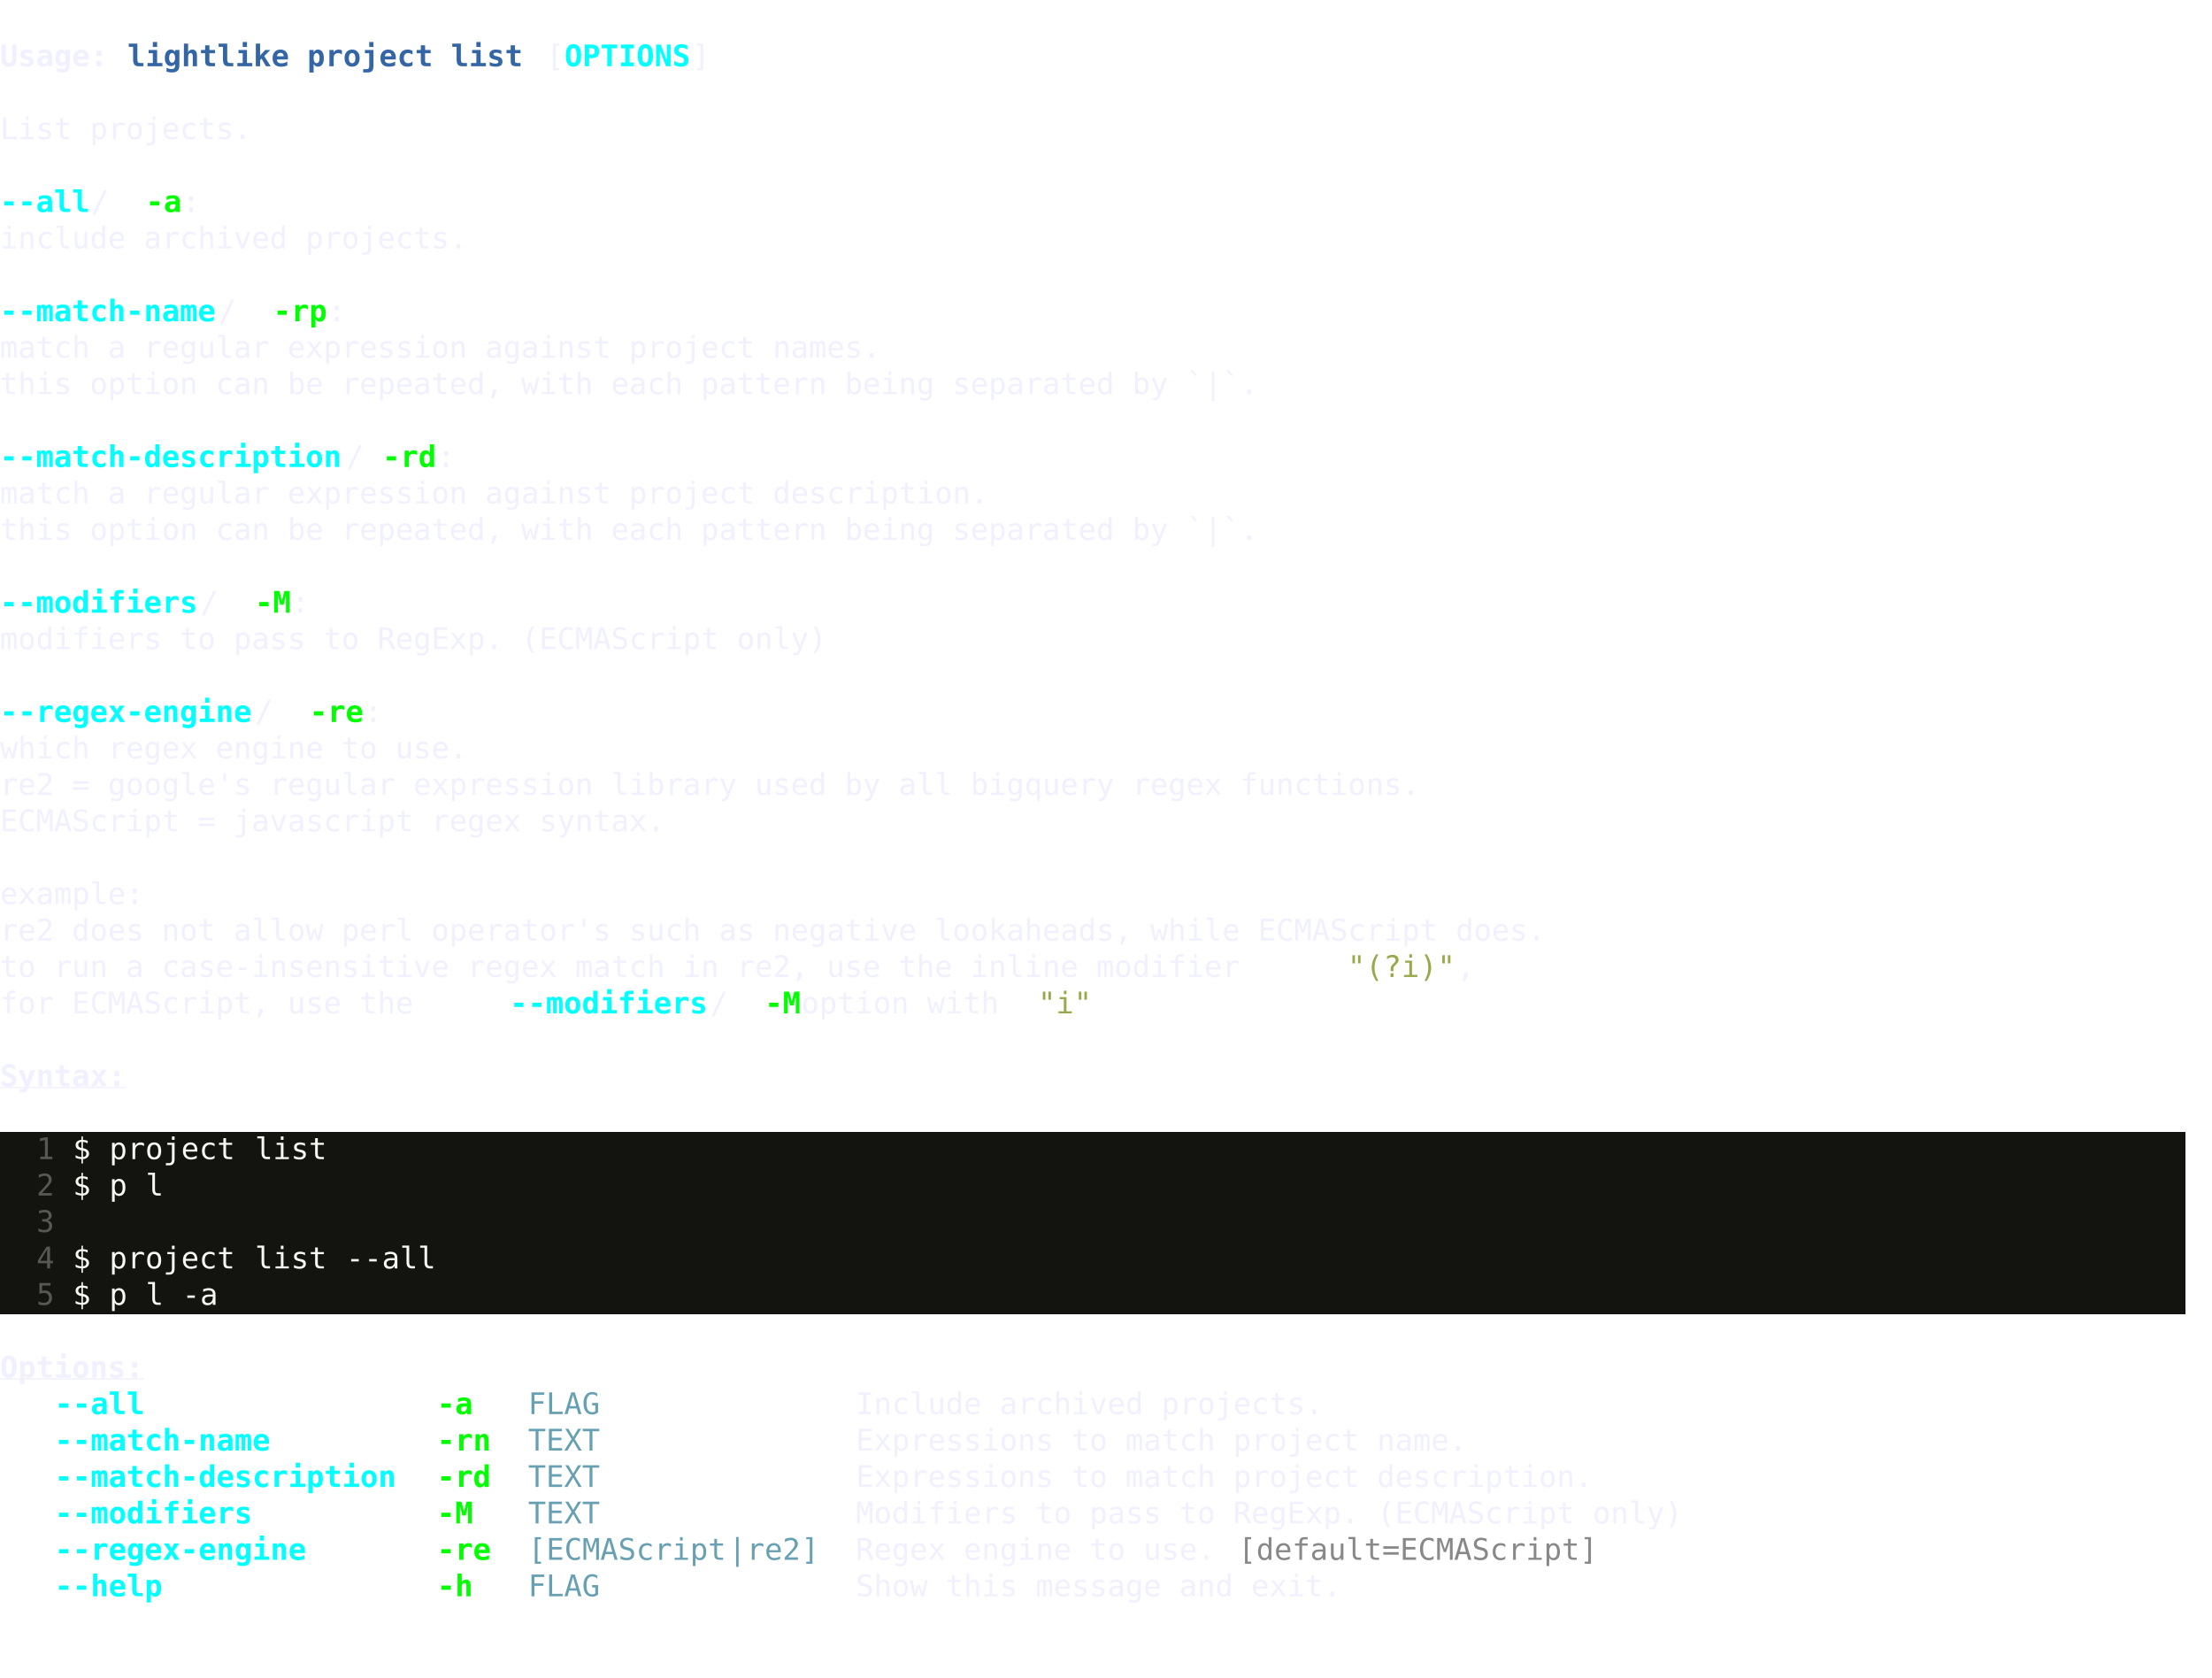
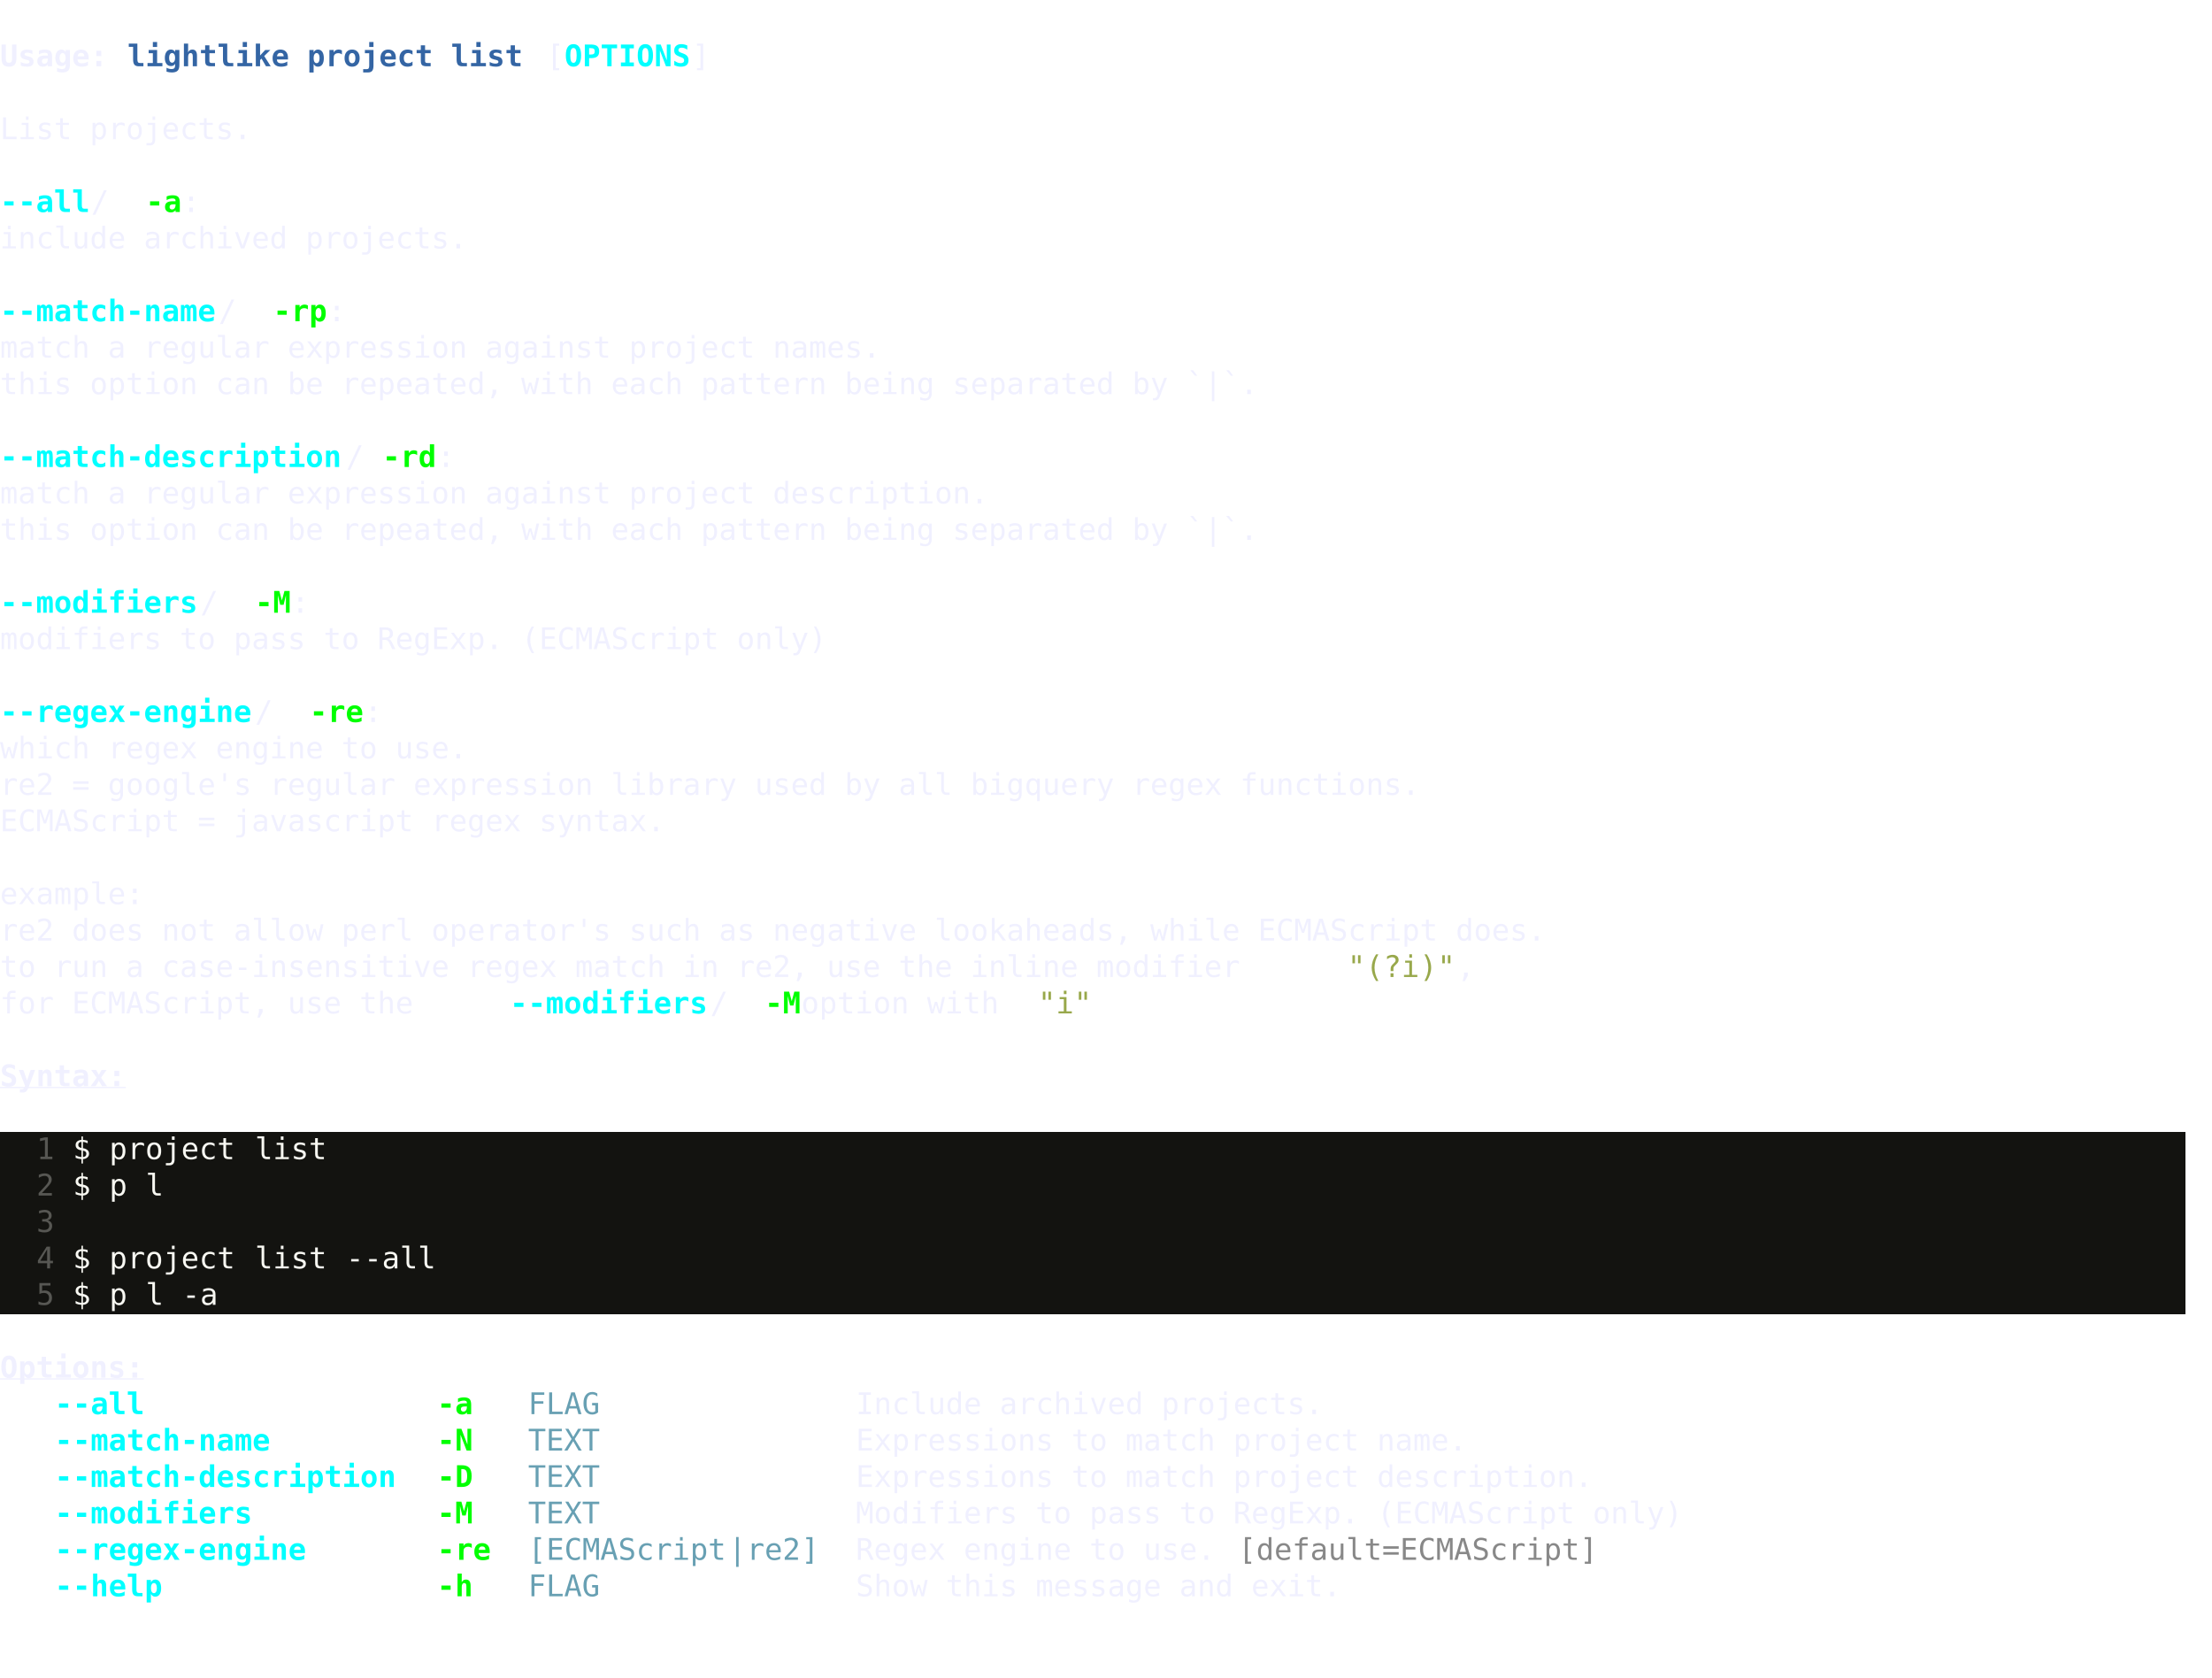
<svg xmlns="http://www.w3.org/2000/svg" class="rich-terminal" viewBox="0 0 1482 1123.6">
  <style>

    @font-face {
        font-family: "Fira Code";
        src: local("FiraCode-Regular"),
                url("https://cdnjs.cloudflare.com/ajax/libs/firacode/6.2.0/woff2/FiraCode-Regular.woff2") format("woff2"),
                url("https://cdnjs.cloudflare.com/ajax/libs/firacode/6.2.0/woff/FiraCode-Regular.woff") format("woff");
        font-style: normal;
        font-weight: 400;
    }
    @font-face {
        font-family: "Fira Code";
        src: local("FiraCode-Bold"),
                url("https://cdnjs.cloudflare.com/ajax/libs/firacode/6.2.0/woff2/FiraCode-Bold.woff2") format("woff2"),
                url("https://cdnjs.cloudflare.com/ajax/libs/firacode/6.2.0/woff/FiraCode-Bold.woff") format("woff");
        font-style: bold;
        font-weight: 700;
    }

    .lightlike-cli-553059603-matrix {
        font-family: Fira Code, monospace;
        font-size: 20px;
    }

    .lightlike-cli-553059603-title {
        font-size: 18px;
        font-weight: bold;
    }

    .lightlike-cli-553059603-r1 { fill: #c5c8c6 }
.lightlike-cli-553059603-r2 { fill: #f0f0ff;font-weight: bold }
.lightlike-cli-553059603-r3 { fill: #f0f0ff }
.lightlike-cli-553059603-r4 { fill: #3465a4;font-weight: bold }
.lightlike-cli-553059603-r5 { fill: #00ffff;font-weight: bold }
.lightlike-cli-553059603-r6 { fill: #00ff00;font-weight: bold }
.lightlike-cli-553059603-r7 { fill: #98a84b }
.lightlike-cli-553059603-r8 { fill: #f0f0ff;font-weight: bold;text-decoration: underline; }
.lightlike-cli-553059603-r9 { fill: #e1e1db;font-weight: bold }
.lightlike-cli-553059603-r10 { fill: #575753 }
.lightlike-cli-553059603-r11 { fill: #f8f8f2 }
.lightlike-cli-553059603-r12 { fill: #68a0b3 }
.lightlike-cli-553059603-r13 { fill: #888888 }
    </style>
  <defs>
    <clipPath id="lightlike-cli-553059603-clip-terminal">
      <rect x="0" y="0" width="1463.0" height="1072.6" />
    </clipPath>
    <clipPath id="lightlike-cli-553059603-line-0">
      <rect x="0" y="1.5" width="1464" height="24.65" />
    </clipPath>
    <clipPath id="lightlike-cli-553059603-line-1">
      <rect x="0" y="25.9" width="1464" height="24.65" />
    </clipPath>
    <clipPath id="lightlike-cli-553059603-line-2">
      <rect x="0" y="50.3" width="1464" height="24.65" />
    </clipPath>
    <clipPath id="lightlike-cli-553059603-line-3">
      <rect x="0" y="74.7" width="1464" height="24.65" />
    </clipPath>
    <clipPath id="lightlike-cli-553059603-line-4">
      <rect x="0" y="99.1" width="1464" height="24.65" />
    </clipPath>
    <clipPath id="lightlike-cli-553059603-line-5">
      <rect x="0" y="123.5" width="1464" height="24.65" />
    </clipPath>
    <clipPath id="lightlike-cli-553059603-line-6">
      <rect x="0" y="147.9" width="1464" height="24.65" />
    </clipPath>
    <clipPath id="lightlike-cli-553059603-line-7">
      <rect x="0" y="172.3" width="1464" height="24.65" />
    </clipPath>
    <clipPath id="lightlike-cli-553059603-line-8">
      <rect x="0" y="196.7" width="1464" height="24.65" />
    </clipPath>
    <clipPath id="lightlike-cli-553059603-line-9">
      <rect x="0" y="221.1" width="1464" height="24.65" />
    </clipPath>
    <clipPath id="lightlike-cli-553059603-line-10">
      <rect x="0" y="245.5" width="1464" height="24.65" />
    </clipPath>
    <clipPath id="lightlike-cli-553059603-line-11">
      <rect x="0" y="269.9" width="1464" height="24.65" />
    </clipPath>
    <clipPath id="lightlike-cli-553059603-line-12">
      <rect x="0" y="294.3" width="1464" height="24.65" />
    </clipPath>
    <clipPath id="lightlike-cli-553059603-line-13">
      <rect x="0" y="318.7" width="1464" height="24.65" />
    </clipPath>
    <clipPath id="lightlike-cli-553059603-line-14">
      <rect x="0" y="343.1" width="1464" height="24.65" />
    </clipPath>
    <clipPath id="lightlike-cli-553059603-line-15">
      <rect x="0" y="367.5" width="1464" height="24.65" />
    </clipPath>
    <clipPath id="lightlike-cli-553059603-line-16">
      <rect x="0" y="391.9" width="1464" height="24.65" />
    </clipPath>
    <clipPath id="lightlike-cli-553059603-line-17">
      <rect x="0" y="416.3" width="1464" height="24.65" />
    </clipPath>
    <clipPath id="lightlike-cli-553059603-line-18">
      <rect x="0" y="440.7" width="1464" height="24.65" />
    </clipPath>
    <clipPath id="lightlike-cli-553059603-line-19">
      <rect x="0" y="465.1" width="1464" height="24.65" />
    </clipPath>
    <clipPath id="lightlike-cli-553059603-line-20">
      <rect x="0" y="489.5" width="1464" height="24.65" />
    </clipPath>
    <clipPath id="lightlike-cli-553059603-line-21">
      <rect x="0" y="513.9" width="1464" height="24.65" />
    </clipPath>
    <clipPath id="lightlike-cli-553059603-line-22">
      <rect x="0" y="538.3" width="1464" height="24.65" />
    </clipPath>
    <clipPath id="lightlike-cli-553059603-line-23">
      <rect x="0" y="562.7" width="1464" height="24.65" />
    </clipPath>
    <clipPath id="lightlike-cli-553059603-line-24">
      <rect x="0" y="587.1" width="1464" height="24.65" />
    </clipPath>
    <clipPath id="lightlike-cli-553059603-line-25">
      <rect x="0" y="611.5" width="1464" height="24.65" />
    </clipPath>
    <clipPath id="lightlike-cli-553059603-line-26">
      <rect x="0" y="635.9" width="1464" height="24.65" />
    </clipPath>
    <clipPath id="lightlike-cli-553059603-line-27">
      <rect x="0" y="660.3" width="1464" height="24.65" />
    </clipPath>
    <clipPath id="lightlike-cli-553059603-line-28">
      <rect x="0" y="684.7" width="1464" height="24.65" />
    </clipPath>
    <clipPath id="lightlike-cli-553059603-line-29">
      <rect x="0" y="709.1" width="1464" height="24.65" />
    </clipPath>
    <clipPath id="lightlike-cli-553059603-line-30">
      <rect x="0" y="733.5" width="1464" height="24.65" />
    </clipPath>
    <clipPath id="lightlike-cli-553059603-line-31">
      <rect x="0" y="757.9" width="1464" height="24.65" />
    </clipPath>
    <clipPath id="lightlike-cli-553059603-line-32">
      <rect x="0" y="782.3" width="1464" height="24.65" />
    </clipPath>
    <clipPath id="lightlike-cli-553059603-line-33">
      <rect x="0" y="806.7" width="1464" height="24.65" />
    </clipPath>
    <clipPath id="lightlike-cli-553059603-line-34">
      <rect x="0" y="831.1" width="1464" height="24.65" />
    </clipPath>
    <clipPath id="lightlike-cli-553059603-line-35">
      <rect x="0" y="855.5" width="1464" height="24.65" />
    </clipPath>
    <clipPath id="lightlike-cli-553059603-line-36">
      <rect x="0" y="879.9" width="1464" height="24.65" />
    </clipPath>
    <clipPath id="lightlike-cli-553059603-line-37">
      <rect x="0" y="904.3" width="1464" height="24.65" />
    </clipPath>
    <clipPath id="lightlike-cli-553059603-line-38">
      <rect x="0" y="928.7" width="1464" height="24.65" />
    </clipPath>
    <clipPath id="lightlike-cli-553059603-line-39">
      <rect x="0" y="953.1" width="1464" height="24.65" />
    </clipPath>
    <clipPath id="lightlike-cli-553059603-line-40">
      <rect x="0" y="977.5" width="1464" height="24.65" />
    </clipPath>
    <clipPath id="lightlike-cli-553059603-line-41">
      <rect x="0" y="1001.9" width="1464" height="24.65" />
    </clipPath>
    <clipPath id="lightlike-cli-553059603-line-42">
      <rect x="0" y="1026.3" width="1464" height="24.65" />
    </clipPath>
  </defs>
  <rect fill="#131310" x="0" y="757.9" width="24.4" height="24.65" shape-rendering="crispEdges" />
  <rect fill="#131310" x="24.4" y="757.9" width="24.4" height="24.65" shape-rendering="crispEdges" />
  <rect fill="#131310" x="48.8" y="757.9" width="24.4" height="24.65" shape-rendering="crispEdges" />
  <rect fill="#131310" x="73.2" y="757.9" width="85.4" height="24.65" shape-rendering="crispEdges" />
  <rect fill="#131310" x="158.6" y="757.9" width="12.2" height="24.65" shape-rendering="crispEdges" />
  <rect fill="#131310" x="170.8" y="757.9" width="48.8" height="24.65" shape-rendering="crispEdges" />
  <rect fill="#131310" x="219.6" y="757.9" width="1244.4" height="24.65" shape-rendering="crispEdges" />
  <rect fill="#131310" x="0" y="782.3" width="24.4" height="24.65" shape-rendering="crispEdges" />
  <rect fill="#131310" x="24.4" y="782.3" width="24.4" height="24.65" shape-rendering="crispEdges" />
  <rect fill="#131310" x="48.8" y="782.3" width="24.4" height="24.65" shape-rendering="crispEdges" />
  <rect fill="#131310" x="73.2" y="782.3" width="12.2" height="24.65" shape-rendering="crispEdges" />
  <rect fill="#131310" x="85.4" y="782.3" width="12.2" height="24.65" shape-rendering="crispEdges" />
  <rect fill="#131310" x="97.6" y="782.3" width="12.2" height="24.65" shape-rendering="crispEdges" />
  <rect fill="#131310" x="109.8" y="782.3" width="1354.2" height="24.65" shape-rendering="crispEdges" />
  <rect fill="#131310" x="0" y="806.7" width="24.4" height="24.65" shape-rendering="crispEdges" />
  <rect fill="#131310" x="24.4" y="806.7" width="24.4" height="24.65" shape-rendering="crispEdges" />
  <rect fill="#131310" x="48.8" y="806.7" width="1415.2" height="24.65" shape-rendering="crispEdges" />
  <rect fill="#131310" x="0" y="831.1" width="24.4" height="24.65" shape-rendering="crispEdges" />
  <rect fill="#131310" x="24.4" y="831.1" width="24.4" height="24.65" shape-rendering="crispEdges" />
  <rect fill="#131310" x="48.8" y="831.1" width="24.4" height="24.65" shape-rendering="crispEdges" />
  <rect fill="#131310" x="73.2" y="831.1" width="85.4" height="24.65" shape-rendering="crispEdges" />
  <rect fill="#131310" x="158.6" y="831.1" width="12.2" height="24.65" shape-rendering="crispEdges" />
  <rect fill="#131310" x="170.8" y="831.1" width="48.8" height="24.65" shape-rendering="crispEdges" />
  <rect fill="#131310" x="219.6" y="831.1" width="12.2" height="24.65" shape-rendering="crispEdges" />
  <rect fill="#131310" x="231.8" y="831.1" width="61" height="24.65" shape-rendering="crispEdges" />
  <rect fill="#131310" x="292.8" y="831.1" width="1171.2" height="24.65" shape-rendering="crispEdges" />
  <rect fill="#131310" x="0" y="855.5" width="24.4" height="24.65" shape-rendering="crispEdges" />
  <rect fill="#131310" x="24.4" y="855.5" width="24.4" height="24.65" shape-rendering="crispEdges" />
  <rect fill="#131310" x="48.8" y="855.5" width="24.4" height="24.65" shape-rendering="crispEdges" />
  <rect fill="#131310" x="73.2" y="855.5" width="12.2" height="24.65" shape-rendering="crispEdges" />
  <rect fill="#131310" x="85.4" y="855.5" width="12.2" height="24.65" shape-rendering="crispEdges" />
  <rect fill="#131310" x="97.6" y="855.5" width="12.2" height="24.65" shape-rendering="crispEdges" />
  <rect fill="#131310" x="109.8" y="855.5" width="12.2" height="24.65" shape-rendering="crispEdges" />
  <rect fill="#131310" x="122" y="855.5" width="24.4" height="24.65" shape-rendering="crispEdges" />
  <rect fill="#131310" x="146.4" y="855.5" width="97.6" height="24.65" shape-rendering="crispEdges" />
  <rect fill="#131310" x="244" y="855.5" width="1220" height="24.65" shape-rendering="crispEdges" />
  <g class="lightlike-cli-553059603-matrix">
    <text class="lightlike-cli-553059603-r1" x="1464" y="20" textLength="12.2" clip-path="url(#lightlike-cli-553059603-line-0)">
</text>
    <text class="lightlike-cli-553059603-r2" x="0" y="44.4" textLength="73.2" clip-path="url(#lightlike-cli-553059603-line-1)">Usage:</text>
    <text class="lightlike-cli-553059603-r4" x="85.4" y="44.4" textLength="268.4" clip-path="url(#lightlike-cli-553059603-line-1)">lightlike project list</text>
    <text class="lightlike-cli-553059603-r3" x="366" y="44.4" textLength="12.2" clip-path="url(#lightlike-cli-553059603-line-1)">[</text>
    <text class="lightlike-cli-553059603-r5" x="378.2" y="44.4" textLength="85.4" clip-path="url(#lightlike-cli-553059603-line-1)">OPTIONS</text>
    <text class="lightlike-cli-553059603-r3" x="463.6" y="44.4" textLength="12.2" clip-path="url(#lightlike-cli-553059603-line-1)">]</text>
    <text class="lightlike-cli-553059603-r1" x="1464" y="44.4" textLength="12.2" clip-path="url(#lightlike-cli-553059603-line-1)">
</text>
    <text class="lightlike-cli-553059603-r1" x="1464" y="68.8" textLength="12.2" clip-path="url(#lightlike-cli-553059603-line-2)">
</text>
    <text class="lightlike-cli-553059603-r3" x="0" y="93.2" textLength="170.8" clip-path="url(#lightlike-cli-553059603-line-3)">List projects.</text>
    <text class="lightlike-cli-553059603-r1" x="1464" y="93.2" textLength="12.2" clip-path="url(#lightlike-cli-553059603-line-3)">
</text>
    <text class="lightlike-cli-553059603-r1" x="1464" y="117.6" textLength="12.2" clip-path="url(#lightlike-cli-553059603-line-4)">
</text>
    <text class="lightlike-cli-553059603-r5" x="0" y="142" textLength="61" clip-path="url(#lightlike-cli-553059603-line-5)">--all</text>
    <text class="lightlike-cli-553059603-r3" x="61" y="142" textLength="36.6" clip-path="url(#lightlike-cli-553059603-line-5)"> / </text>
    <text class="lightlike-cli-553059603-r6" x="97.6" y="142" textLength="24.4" clip-path="url(#lightlike-cli-553059603-line-5)">-a</text>
    <text class="lightlike-cli-553059603-r3" x="122" y="142" textLength="12.2" clip-path="url(#lightlike-cli-553059603-line-5)">:</text>
    <text class="lightlike-cli-553059603-r1" x="1464" y="142" textLength="12.2" clip-path="url(#lightlike-cli-553059603-line-5)">
</text>
    <text class="lightlike-cli-553059603-r3" x="0" y="166.4" textLength="366" clip-path="url(#lightlike-cli-553059603-line-6)">    include archived projects.</text>
    <text class="lightlike-cli-553059603-r1" x="1464" y="166.4" textLength="12.2" clip-path="url(#lightlike-cli-553059603-line-6)">
</text>
    <text class="lightlike-cli-553059603-r1" x="1464" y="190.8" textLength="12.2" clip-path="url(#lightlike-cli-553059603-line-7)">
</text>
    <text class="lightlike-cli-553059603-r5" x="0" y="215.2" textLength="146.4" clip-path="url(#lightlike-cli-553059603-line-8)">--match-name</text>
    <text class="lightlike-cli-553059603-r3" x="146.4" y="215.2" textLength="36.6" clip-path="url(#lightlike-cli-553059603-line-8)"> / </text>
    <text class="lightlike-cli-553059603-r6" x="183" y="215.2" textLength="36.6" clip-path="url(#lightlike-cli-553059603-line-8)">-rp</text>
    <text class="lightlike-cli-553059603-r3" x="219.6" y="215.2" textLength="12.2" clip-path="url(#lightlike-cli-553059603-line-8)">:</text>
    <text class="lightlike-cli-553059603-r1" x="1464" y="215.2" textLength="12.2" clip-path="url(#lightlike-cli-553059603-line-8)">
</text>
    <text class="lightlike-cli-553059603-r3" x="0" y="239.6" textLength="646.6" clip-path="url(#lightlike-cli-553059603-line-9)">    match a regular expression against project names.</text>
    <text class="lightlike-cli-553059603-r1" x="1464" y="239.6" textLength="12.2" clip-path="url(#lightlike-cli-553059603-line-9)">
</text>
    <text class="lightlike-cli-553059603-r3" x="0" y="264" textLength="902.8" clip-path="url(#lightlike-cli-553059603-line-10)">    this option can be repeated, with each pattern being separated by `|`.</text>
    <text class="lightlike-cli-553059603-r1" x="1464" y="264" textLength="12.2" clip-path="url(#lightlike-cli-553059603-line-10)">
</text>
    <text class="lightlike-cli-553059603-r1" x="1464" y="288.4" textLength="12.2" clip-path="url(#lightlike-cli-553059603-line-11)">
</text>
    <text class="lightlike-cli-553059603-r5" x="0" y="312.8" textLength="231.8" clip-path="url(#lightlike-cli-553059603-line-12)">--match-description</text>
    <text class="lightlike-cli-553059603-r3" x="231.8" y="312.8" textLength="24.4" clip-path="url(#lightlike-cli-553059603-line-12)">/ </text>
    <text class="lightlike-cli-553059603-r6" x="256.2" y="312.8" textLength="36.6" clip-path="url(#lightlike-cli-553059603-line-12)">-rd</text>
    <text class="lightlike-cli-553059603-r3" x="292.8" y="312.8" textLength="12.2" clip-path="url(#lightlike-cli-553059603-line-12)">:</text>
    <text class="lightlike-cli-553059603-r1" x="1464" y="312.8" textLength="12.2" clip-path="url(#lightlike-cli-553059603-line-12)">
</text>
    <text class="lightlike-cli-553059603-r3" x="0" y="337.2" textLength="719.8" clip-path="url(#lightlike-cli-553059603-line-13)">    match a regular expression against project description.</text>
    <text class="lightlike-cli-553059603-r1" x="1464" y="337.2" textLength="12.2" clip-path="url(#lightlike-cli-553059603-line-13)">
</text>
    <text class="lightlike-cli-553059603-r3" x="0" y="361.6" textLength="902.8" clip-path="url(#lightlike-cli-553059603-line-14)">    this option can be repeated, with each pattern being separated by `|`.</text>
    <text class="lightlike-cli-553059603-r1" x="1464" y="361.6" textLength="12.2" clip-path="url(#lightlike-cli-553059603-line-14)">
</text>
    <text class="lightlike-cli-553059603-r1" x="1464" y="386" textLength="12.2" clip-path="url(#lightlike-cli-553059603-line-15)">
</text>
    <text class="lightlike-cli-553059603-r5" x="0" y="410.4" textLength="134.2" clip-path="url(#lightlike-cli-553059603-line-16)">--modifiers</text>
    <text class="lightlike-cli-553059603-r3" x="134.2" y="410.4" textLength="36.6" clip-path="url(#lightlike-cli-553059603-line-16)"> / </text>
    <text class="lightlike-cli-553059603-r6" x="170.8" y="410.4" textLength="24.4" clip-path="url(#lightlike-cli-553059603-line-16)">-M</text>
    <text class="lightlike-cli-553059603-r3" x="195.2" y="410.4" textLength="12.2" clip-path="url(#lightlike-cli-553059603-line-16)">:</text>
    <text class="lightlike-cli-553059603-r1" x="1464" y="410.4" textLength="12.2" clip-path="url(#lightlike-cli-553059603-line-16)">
</text>
    <text class="lightlike-cli-553059603-r3" x="0" y="434.8" textLength="610" clip-path="url(#lightlike-cli-553059603-line-17)">    modifiers to pass to RegExp. (ECMAScript only)</text>
    <text class="lightlike-cli-553059603-r1" x="1464" y="434.8" textLength="12.2" clip-path="url(#lightlike-cli-553059603-line-17)">
</text>
    <text class="lightlike-cli-553059603-r1" x="1464" y="459.2" textLength="12.2" clip-path="url(#lightlike-cli-553059603-line-18)">
</text>
    <text class="lightlike-cli-553059603-r5" x="0" y="483.6" textLength="170.8" clip-path="url(#lightlike-cli-553059603-line-19)">--regex-engine</text>
    <text class="lightlike-cli-553059603-r3" x="170.8" y="483.6" textLength="36.6" clip-path="url(#lightlike-cli-553059603-line-19)"> / </text>
    <text class="lightlike-cli-553059603-r6" x="207.4" y="483.6" textLength="36.6" clip-path="url(#lightlike-cli-553059603-line-19)">-re</text>
    <text class="lightlike-cli-553059603-r3" x="244" y="483.6" textLength="12.2" clip-path="url(#lightlike-cli-553059603-line-19)">:</text>
    <text class="lightlike-cli-553059603-r1" x="1464" y="483.6" textLength="12.2" clip-path="url(#lightlike-cli-553059603-line-19)">
</text>
    <text class="lightlike-cli-553059603-r3" x="0" y="508" textLength="366" clip-path="url(#lightlike-cli-553059603-line-20)">    which regex engine to use.</text>
    <text class="lightlike-cli-553059603-r1" x="1464" y="508" textLength="12.2" clip-path="url(#lightlike-cli-553059603-line-20)">
</text>
    <text class="lightlike-cli-553059603-r3" x="0" y="532.4" textLength="1012.6" clip-path="url(#lightlike-cli-553059603-line-21)">    re2 = google's regular expression library used by all bigquery regex functions.</text>
    <text class="lightlike-cli-553059603-r1" x="1464" y="532.4" textLength="12.2" clip-path="url(#lightlike-cli-553059603-line-21)">
</text>
    <text class="lightlike-cli-553059603-r3" x="0" y="556.8" textLength="500.2" clip-path="url(#lightlike-cli-553059603-line-22)">    ECMAScript = javascript regex syntax.</text>
    <text class="lightlike-cli-553059603-r1" x="1464" y="556.8" textLength="12.2" clip-path="url(#lightlike-cli-553059603-line-22)">
</text>
    <text class="lightlike-cli-553059603-r1" x="1464" y="581.2" textLength="12.2" clip-path="url(#lightlike-cli-553059603-line-23)">
</text>
    <text class="lightlike-cli-553059603-r3" x="0" y="605.6" textLength="146.4" clip-path="url(#lightlike-cli-553059603-line-24)">    example:</text>
    <text class="lightlike-cli-553059603-r1" x="1464" y="605.6" textLength="12.2" clip-path="url(#lightlike-cli-553059603-line-24)">
</text>
    <text class="lightlike-cli-553059603-r3" x="0" y="630" textLength="1098" clip-path="url(#lightlike-cli-553059603-line-25)">    re2 does not allow perl operator's such as negative lookaheads, while ECMAScript does.</text>
    <text class="lightlike-cli-553059603-r1" x="1464" y="630" textLength="12.2" clip-path="url(#lightlike-cli-553059603-line-25)">
</text>
    <text class="lightlike-cli-553059603-r3" x="0" y="654.4" textLength="902.8" clip-path="url(#lightlike-cli-553059603-line-26)">    to run a case-insensitive regex match in re2, use the inline modifier </text>
    <text class="lightlike-cli-553059603-r7" x="902.8" y="654.4" textLength="73.2" clip-path="url(#lightlike-cli-553059603-line-26)">"(?i)"</text>
    <text class="lightlike-cli-553059603-r3" x="976" y="654.4" textLength="12.2" clip-path="url(#lightlike-cli-553059603-line-26)">,</text>
    <text class="lightlike-cli-553059603-r1" x="1464" y="654.4" textLength="12.2" clip-path="url(#lightlike-cli-553059603-line-26)">
</text>
    <text class="lightlike-cli-553059603-r3" x="0" y="678.8" textLength="341.6" clip-path="url(#lightlike-cli-553059603-line-27)">    for ECMAScript, use the </text>
    <text class="lightlike-cli-553059603-r5" x="341.6" y="678.8" textLength="134.2" clip-path="url(#lightlike-cli-553059603-line-27)">--modifiers</text>
    <text class="lightlike-cli-553059603-r3" x="475.8" y="678.8" textLength="36.6" clip-path="url(#lightlike-cli-553059603-line-27)"> / </text>
    <text class="lightlike-cli-553059603-r6" x="512.4" y="678.8" textLength="24.4" clip-path="url(#lightlike-cli-553059603-line-27)">-M</text>
    <text class="lightlike-cli-553059603-r3" x="536.8" y="678.8" textLength="158.6" clip-path="url(#lightlike-cli-553059603-line-27)"> option with </text>
    <text class="lightlike-cli-553059603-r7" x="695.4" y="678.8" textLength="36.6" clip-path="url(#lightlike-cli-553059603-line-27)">"i"</text>
    <text class="lightlike-cli-553059603-r1" x="1464" y="678.8" textLength="12.2" clip-path="url(#lightlike-cli-553059603-line-27)">
</text>
    <text class="lightlike-cli-553059603-r1" x="1464" y="703.2" textLength="12.2" clip-path="url(#lightlike-cli-553059603-line-28)">
</text>
    <text class="lightlike-cli-553059603-r8" x="0" y="727.6" textLength="85.4" clip-path="url(#lightlike-cli-553059603-line-29)">Syntax:</text>
    <text class="lightlike-cli-553059603-r1" x="1464" y="727.6" textLength="12.2" clip-path="url(#lightlike-cli-553059603-line-29)">
</text>
    <text class="lightlike-cli-553059603-r1" x="1464" y="752" textLength="12.2" clip-path="url(#lightlike-cli-553059603-line-30)">
</text>
    <text class="lightlike-cli-553059603-r10" x="24.4" y="776.4" textLength="24.4" clip-path="url(#lightlike-cli-553059603-line-31)">1 </text>
    <text class="lightlike-cli-553059603-r11" x="48.8" y="776.4" textLength="24.4" clip-path="url(#lightlike-cli-553059603-line-31)">$ </text>
    <text class="lightlike-cli-553059603-r11" x="73.2" y="776.4" textLength="85.4" clip-path="url(#lightlike-cli-553059603-line-31)">project</text>
    <text class="lightlike-cli-553059603-r11" x="170.8" y="776.4" textLength="48.8" clip-path="url(#lightlike-cli-553059603-line-31)">list</text>
    <text class="lightlike-cli-553059603-r1" x="1464" y="776.4" textLength="12.2" clip-path="url(#lightlike-cli-553059603-line-31)">
</text>
    <text class="lightlike-cli-553059603-r10" x="24.4" y="800.8" textLength="24.4" clip-path="url(#lightlike-cli-553059603-line-32)">2 </text>
    <text class="lightlike-cli-553059603-r11" x="48.8" y="800.8" textLength="24.4" clip-path="url(#lightlike-cli-553059603-line-32)">$ </text>
    <text class="lightlike-cli-553059603-r11" x="73.2" y="800.8" textLength="12.2" clip-path="url(#lightlike-cli-553059603-line-32)">p</text>
    <text class="lightlike-cli-553059603-r11" x="97.6" y="800.8" textLength="12.2" clip-path="url(#lightlike-cli-553059603-line-32)">l</text>
    <text class="lightlike-cli-553059603-r1" x="1464" y="800.8" textLength="12.2" clip-path="url(#lightlike-cli-553059603-line-32)">
</text>
    <text class="lightlike-cli-553059603-r10" x="24.4" y="825.2" textLength="24.4" clip-path="url(#lightlike-cli-553059603-line-33)">3 </text>
    <text class="lightlike-cli-553059603-r1" x="1464" y="825.2" textLength="12.2" clip-path="url(#lightlike-cli-553059603-line-33)">
</text>
    <text class="lightlike-cli-553059603-r10" x="24.4" y="849.6" textLength="24.4" clip-path="url(#lightlike-cli-553059603-line-34)">4 </text>
    <text class="lightlike-cli-553059603-r11" x="48.8" y="849.6" textLength="24.4" clip-path="url(#lightlike-cli-553059603-line-34)">$ </text>
    <text class="lightlike-cli-553059603-r11" x="73.2" y="849.6" textLength="85.4" clip-path="url(#lightlike-cli-553059603-line-34)">project</text>
    <text class="lightlike-cli-553059603-r11" x="170.8" y="849.6" textLength="48.8" clip-path="url(#lightlike-cli-553059603-line-34)">list</text>
    <text class="lightlike-cli-553059603-r11" x="231.8" y="849.6" textLength="61" clip-path="url(#lightlike-cli-553059603-line-34)">--all</text>
    <text class="lightlike-cli-553059603-r1" x="1464" y="849.6" textLength="12.2" clip-path="url(#lightlike-cli-553059603-line-34)">
</text>
    <text class="lightlike-cli-553059603-r10" x="24.4" y="874" textLength="24.4" clip-path="url(#lightlike-cli-553059603-line-35)">5 </text>
    <text class="lightlike-cli-553059603-r11" x="48.8" y="874" textLength="24.4" clip-path="url(#lightlike-cli-553059603-line-35)">$ </text>
    <text class="lightlike-cli-553059603-r11" x="73.2" y="874" textLength="12.2" clip-path="url(#lightlike-cli-553059603-line-35)">p</text>
    <text class="lightlike-cli-553059603-r11" x="97.6" y="874" textLength="12.2" clip-path="url(#lightlike-cli-553059603-line-35)">l</text>
    <text class="lightlike-cli-553059603-r11" x="122" y="874" textLength="24.4" clip-path="url(#lightlike-cli-553059603-line-35)">-a</text>
    <text class="lightlike-cli-553059603-r1" x="1464" y="874" textLength="12.2" clip-path="url(#lightlike-cli-553059603-line-35)">
</text>
    <text class="lightlike-cli-553059603-r1" x="1464" y="898.4" textLength="12.2" clip-path="url(#lightlike-cli-553059603-line-36)">
</text>
    <text class="lightlike-cli-553059603-r8" x="0" y="922.8" textLength="97.6" clip-path="url(#lightlike-cli-553059603-line-37)">Options:</text>
    <text class="lightlike-cli-553059603-r1" x="1464" y="922.8" textLength="12.2" clip-path="url(#lightlike-cli-553059603-line-37)">
</text>
    <text class="lightlike-cli-553059603-r5" x="36.6" y="947.2" textLength="61" clip-path="url(#lightlike-cli-553059603-line-38)">--all</text>
    <text class="lightlike-cli-553059603-r6" x="292.8" y="947.2" textLength="24.4" clip-path="url(#lightlike-cli-553059603-line-38)">-a</text>
    <text class="lightlike-cli-553059603-r12" x="353.8" y="947.2" textLength="195.2" clip-path="url(#lightlike-cli-553059603-line-38)">FLAG            </text>
    <text class="lightlike-cli-553059603-r3" x="573.4" y="947.2" textLength="317.2" clip-path="url(#lightlike-cli-553059603-line-38)">Include archived projects.</text>
    <text class="lightlike-cli-553059603-r1" x="1464" y="947.2" textLength="12.2" clip-path="url(#lightlike-cli-553059603-line-38)">
</text>
    <text class="lightlike-cli-553059603-r5" x="36.6" y="971.6" textLength="146.4" clip-path="url(#lightlike-cli-553059603-line-39)">--match-name</text>
-     <text class="lightlike-cli-553059603-r6" x="292.8" y="971.6" textLength="36.6" clip-path="url(#lightlike-cli-553059603-line-39)">-rn</text>
+     <text class="lightlike-cli-553059603-r6" x="292.8" y="971.6" textLength="24.4" clip-path="url(#lightlike-cli-553059603-line-39)">-N</text>
    <text class="lightlike-cli-553059603-r12" x="353.8" y="971.6" textLength="195.2" clip-path="url(#lightlike-cli-553059603-line-39)">TEXT            </text>
    <text class="lightlike-cli-553059603-r3" x="573.4" y="971.6" textLength="414.8" clip-path="url(#lightlike-cli-553059603-line-39)">Expressions to match project name.</text>
    <text class="lightlike-cli-553059603-r1" x="1464" y="971.6" textLength="12.2" clip-path="url(#lightlike-cli-553059603-line-39)">
</text>
    <text class="lightlike-cli-553059603-r5" x="36.6" y="996" textLength="231.8" clip-path="url(#lightlike-cli-553059603-line-40)">--match-description</text>
-     <text class="lightlike-cli-553059603-r6" x="292.8" y="996" textLength="36.6" clip-path="url(#lightlike-cli-553059603-line-40)">-rd</text>
+     <text class="lightlike-cli-553059603-r6" x="292.8" y="996" textLength="24.4" clip-path="url(#lightlike-cli-553059603-line-40)">-D</text>
    <text class="lightlike-cli-553059603-r12" x="353.8" y="996" textLength="195.2" clip-path="url(#lightlike-cli-553059603-line-40)">TEXT            </text>
    <text class="lightlike-cli-553059603-r3" x="573.4" y="996" textLength="500.2" clip-path="url(#lightlike-cli-553059603-line-40)">Expressions to match project description.</text>
    <text class="lightlike-cli-553059603-r1" x="1464" y="996" textLength="12.2" clip-path="url(#lightlike-cli-553059603-line-40)">
</text>
    <text class="lightlike-cli-553059603-r5" x="36.6" y="1020.4" textLength="134.2" clip-path="url(#lightlike-cli-553059603-line-41)">--modifiers</text>
    <text class="lightlike-cli-553059603-r6" x="292.8" y="1020.4" textLength="24.4" clip-path="url(#lightlike-cli-553059603-line-41)">-M</text>
    <text class="lightlike-cli-553059603-r12" x="353.8" y="1020.4" textLength="195.2" clip-path="url(#lightlike-cli-553059603-line-41)">TEXT            </text>
    <text class="lightlike-cli-553059603-r3" x="573.4" y="1020.4" textLength="561.2" clip-path="url(#lightlike-cli-553059603-line-41)">Modifiers to pass to RegExp. (ECMAScript only)</text>
    <text class="lightlike-cli-553059603-r1" x="1464" y="1020.4" textLength="12.2" clip-path="url(#lightlike-cli-553059603-line-41)">
</text>
    <text class="lightlike-cli-553059603-r5" x="36.6" y="1044.8" textLength="170.8" clip-path="url(#lightlike-cli-553059603-line-42)">--regex-engine</text>
    <text class="lightlike-cli-553059603-r6" x="292.8" y="1044.8" textLength="36.6" clip-path="url(#lightlike-cli-553059603-line-42)">-re</text>
    <text class="lightlike-cli-553059603-r12" x="353.8" y="1044.8" textLength="12.2" clip-path="url(#lightlike-cli-553059603-line-42)">[</text>
    <text class="lightlike-cli-553059603-r12" x="366" y="1044.8" textLength="122" clip-path="url(#lightlike-cli-553059603-line-42)">ECMAScript</text>
    <text class="lightlike-cli-553059603-r12" x="488" y="1044.8" textLength="12.2" clip-path="url(#lightlike-cli-553059603-line-42)">|</text>
    <text class="lightlike-cli-553059603-r12" x="500.2" y="1044.8" textLength="36.6" clip-path="url(#lightlike-cli-553059603-line-42)">re2</text>
    <text class="lightlike-cli-553059603-r12" x="536.8" y="1044.8" textLength="12.2" clip-path="url(#lightlike-cli-553059603-line-42)">]</text>
    <text class="lightlike-cli-553059603-r3" x="573.4" y="1044.8" textLength="244" clip-path="url(#lightlike-cli-553059603-line-42)">Regex engine to use.</text>
    <text class="lightlike-cli-553059603-r13" x="829.6" y="1044.8" textLength="244" clip-path="url(#lightlike-cli-553059603-line-42)">[default=ECMAScript]</text>
    <text class="lightlike-cli-553059603-r1" x="1464" y="1044.8" textLength="12.2" clip-path="url(#lightlike-cli-553059603-line-42)">
</text>
    <text class="lightlike-cli-553059603-r5" x="36.6" y="1069.2" textLength="73.2" clip-path="url(#lightlike-cli-553059603-line-43)">--help</text>
    <text class="lightlike-cli-553059603-r6" x="292.8" y="1069.2" textLength="24.4" clip-path="url(#lightlike-cli-553059603-line-43)">-h</text>
    <text class="lightlike-cli-553059603-r12" x="353.8" y="1069.2" textLength="195.2" clip-path="url(#lightlike-cli-553059603-line-43)">FLAG            </text>
    <text class="lightlike-cli-553059603-r3" x="573.4" y="1069.2" textLength="329.4" clip-path="url(#lightlike-cli-553059603-line-43)">Show this message and exit.</text>
    <text class="lightlike-cli-553059603-r1" x="1464" y="1069.2" textLength="12.2" clip-path="url(#lightlike-cli-553059603-line-43)">
</text>
  </g>
</svg>
